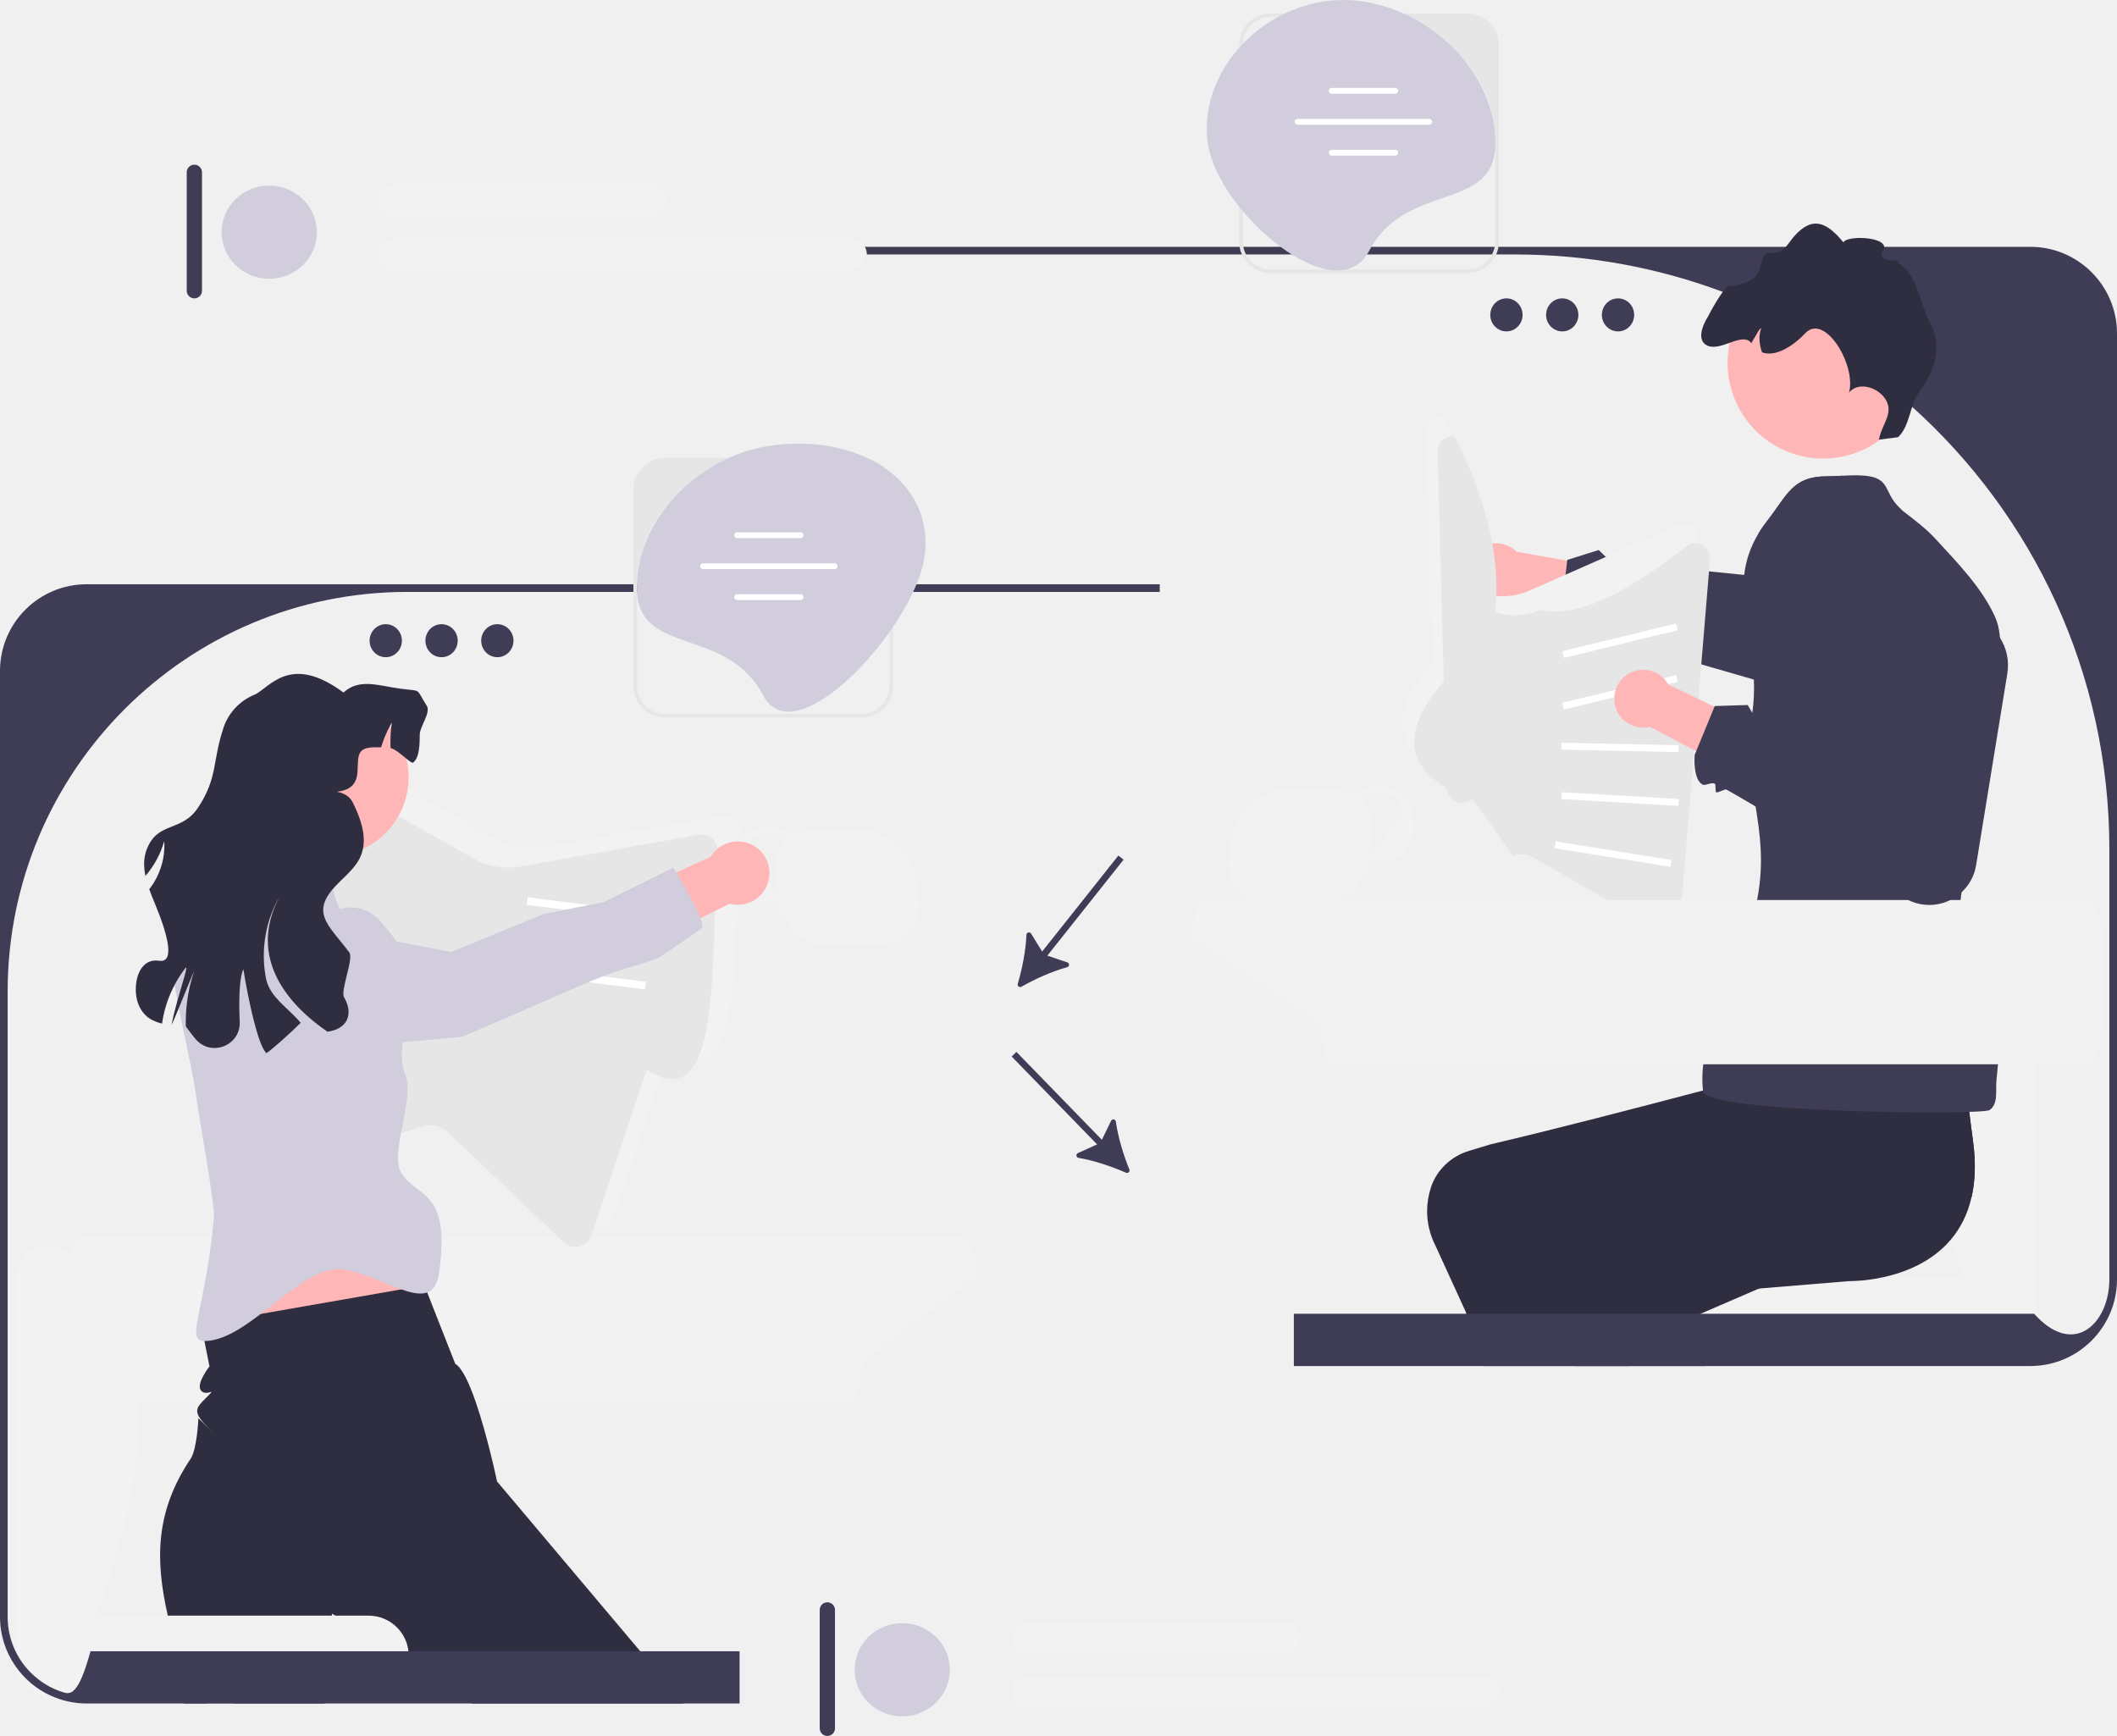
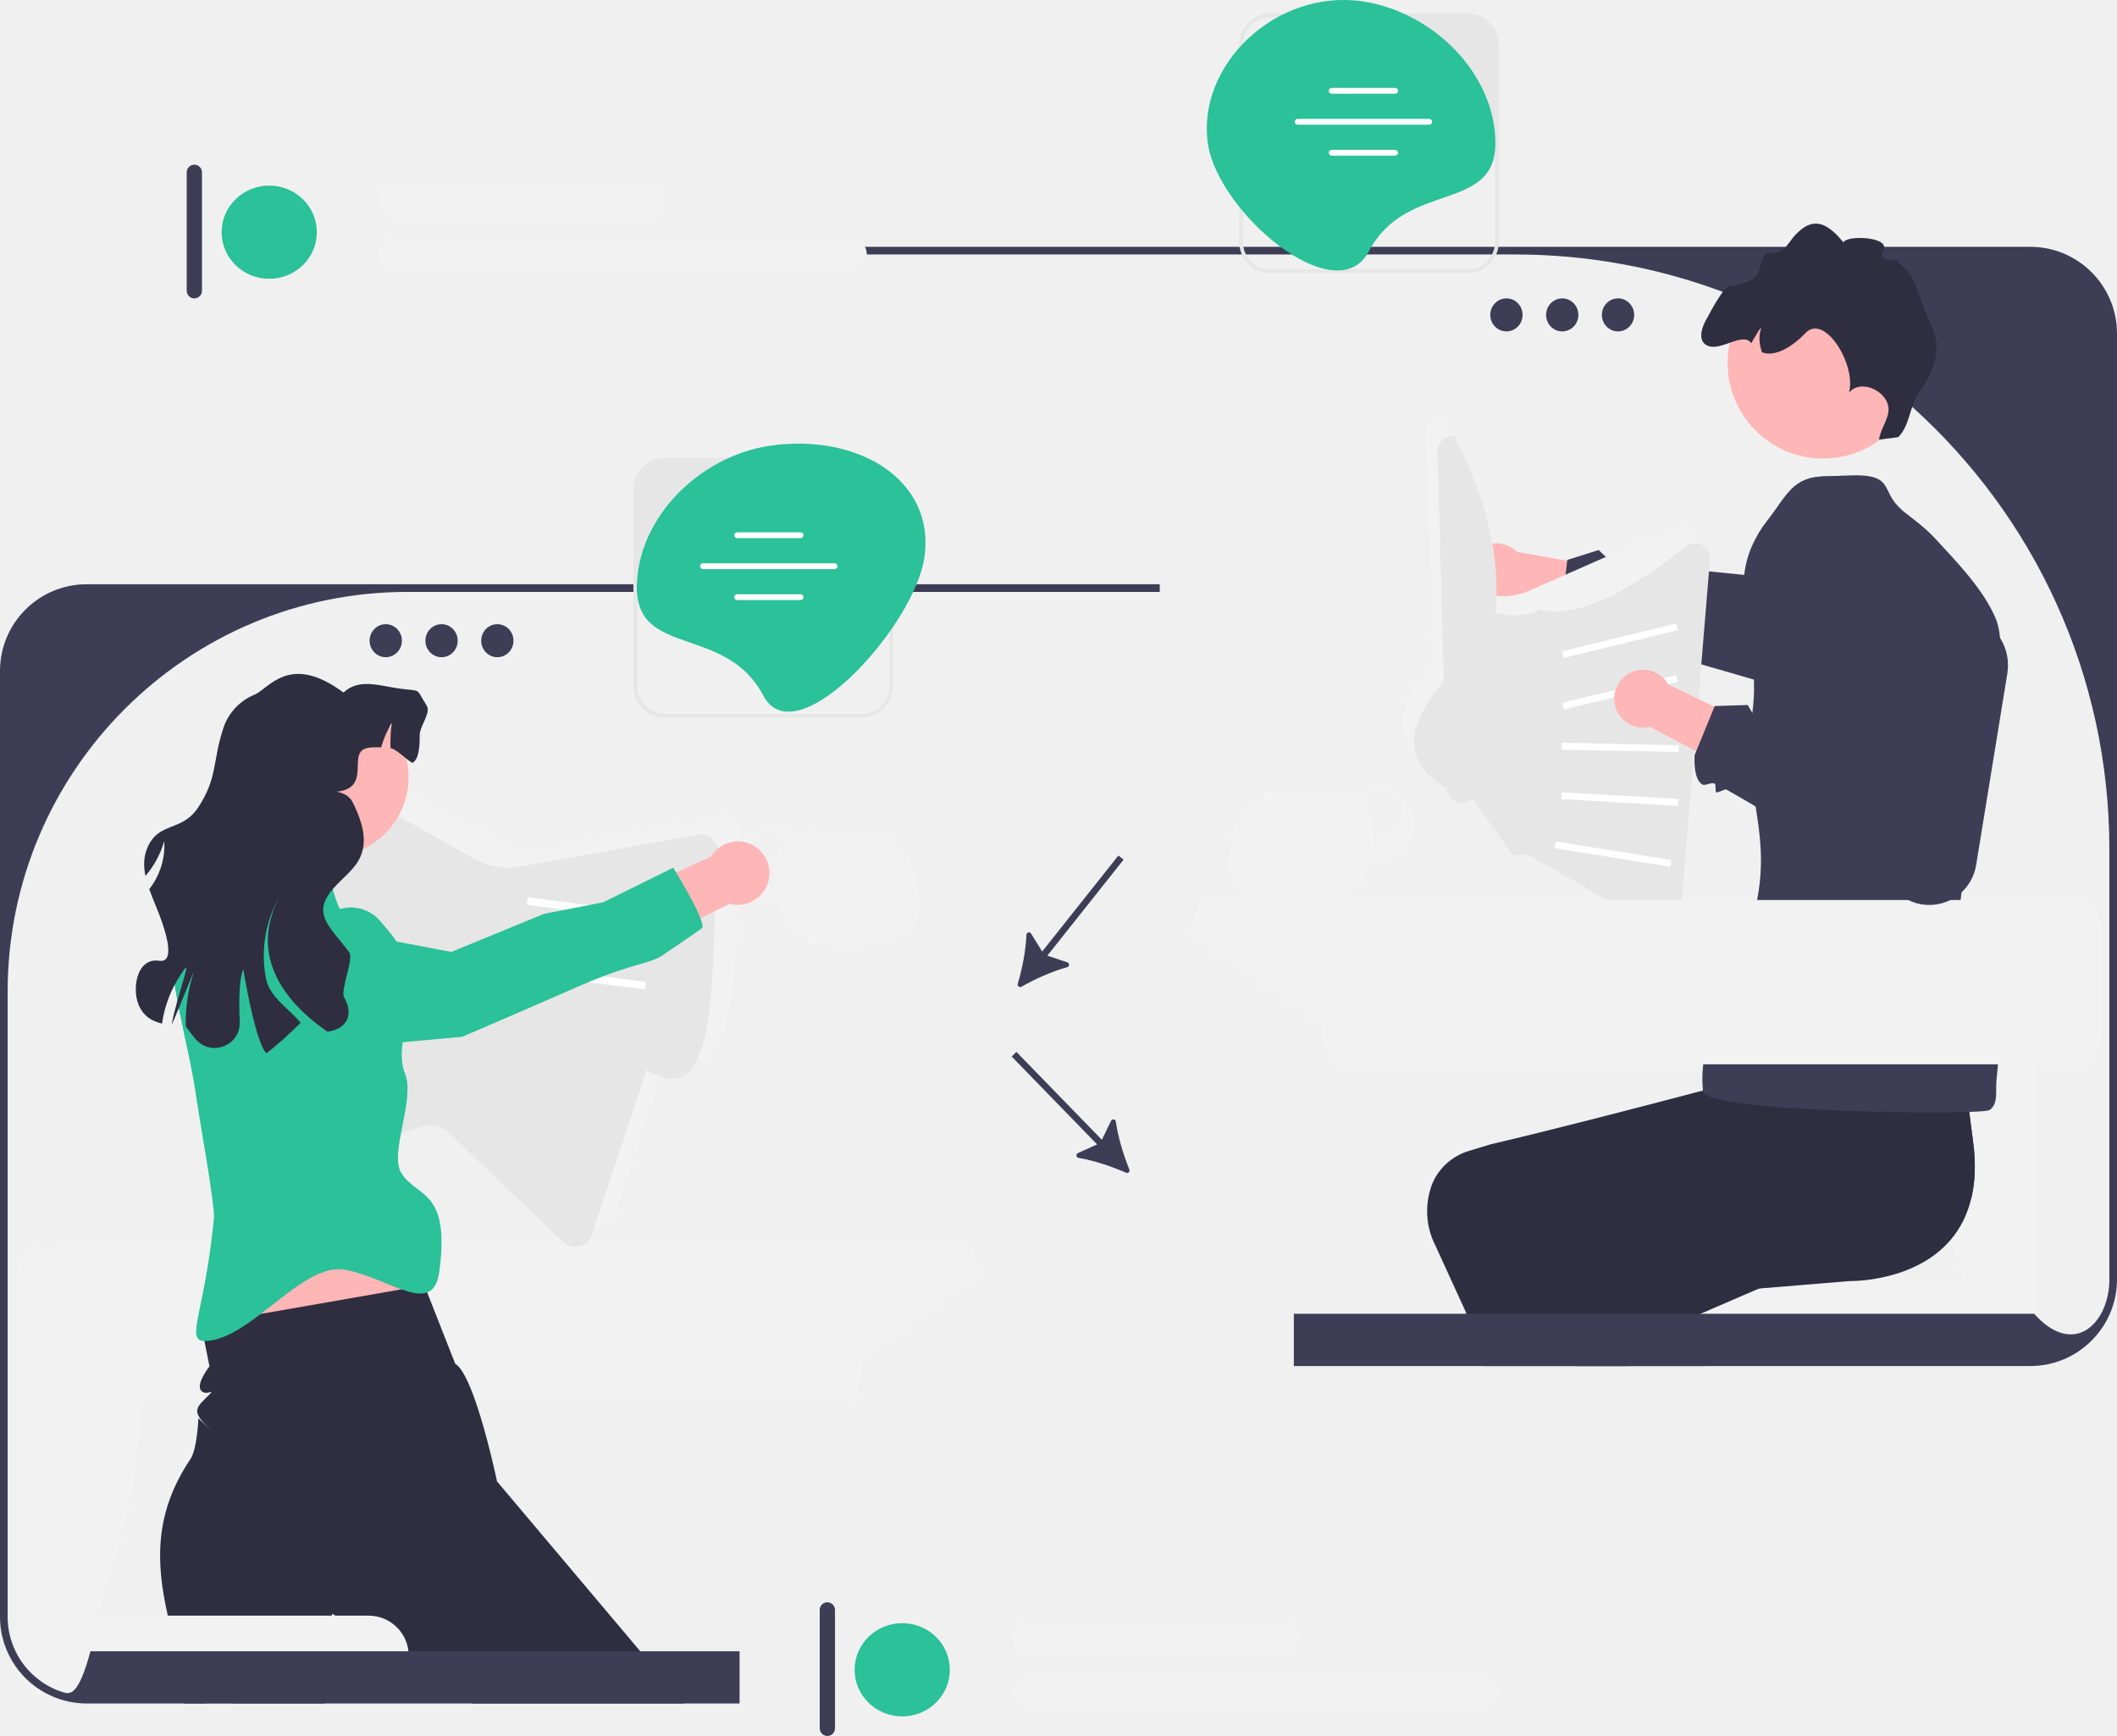
<svg xmlns="http://www.w3.org/2000/svg" width="554.225" height="454.457" viewBox="0 0 554.225 454.457">
  <g>
    <rect x="481.854" y="338.875" width="6.31" height="18.74" fill="#f2f2f2" />
    <path d="M520.157,353.291h-70.291c-5.226,0-9.462-4.236-9.462-9.462h0c0-5.226,4.236-9.462,9.462-9.462h70.291c5.226,0,9.462,4.236,9.462,9.462h0c0,5.226-4.236,9.462-9.462,9.462Z" fill="#f2f2f2" />
    <path d="M525.564,353.291h0c4.23,0,7.66-3.429,7.66-7.66v-91.018c0-4.23-3.429-7.66-7.66-7.66h0c-4.23,0-7.66,3.429-7.66,7.66-23.265,17.804-13.809,53.239,0,91.018,0,4.23,3.429,7.66,7.66,7.66v-0Z" fill="#f2f2f2" />
    <path d="M516.174,313.285c-1.04,4.66-3,8.34-5.46,11.24-5.01,5.93-12.11,8.62-17.71,9.84-5.03,1.1-8.85,1.01-8.85,1.01l-23.65,1.95-18.69,1.54-18.78,1.55c1.07,4.5,2.09,9.67,3.06,15.2,.11,.66,.23,1.33,.35,2h-38.14l-.64-2-3.92-12.15-7.95-17.37c-1.45-2.83-2.18-5.92-2.18-9.03,0-2.07,.33-4.13,.98-6.13,.01-.03,.01-.06,.02-.09,1.53-4.62,5.31-8.16,9.99-9.57l5.65-1.71c16.02-3.74,38.47-9.57,55.59-14.09,14.3-3.78,24.87-6.66,24.87-6.66l.03-.2,2.96-20.24,29.51-2.59,9.59-.85s-.21,1-.13,4.59c0,.22,0,.45,.01,.68,.02,.7,.05,1.5,.09,2.39,.01,.3,.03,.61,.05,.93,.03,.62,.07,1.28,.12,1.99,0,.05,0,.1,.01,.15,.05,.89,.12,1.86,.21,2.9,.02,.43,.06,.87,.1,1.32,.19,2.27,.43,4.87,.74,7.83,.02,.3,.05,.6,.09,.9,.04,.47,.09,.94,.14,1.42,.1,.84,.19,1.7,.29,2.6,.01,.09,.02,.17,.03,.26,.09,.79,.19,1.6,.28,2.44,.11,.91,.22,1.84,.34,2.79,.07,.64,.15,1.3,.24,1.98,.04,.32,.08,.65,.12,.98,.05,.35,.09,.71,.14,1.07,.08,.64,.16,1.3,.25,1.97,.19,1.49,.4,3.03,.61,4.63,.77,5.67,.55,10.48-.36,14.53Z" fill="#2f2e41" />
    <path d="M516.174,313.285l-7.73,3.34-41.09,17.74-6.85,2.96-16.82,7.26c.48,2.53,.99,5.03,1.54,7.49,.26,1.19,.52,2.37,.8,3.54,.16,.67,.31,1.33,.48,2h-34.04l-.26-2-.99-7.83c-1.97-1.76-3.13-5.13-3.83-8.71-.7-3.57-.95-7.38-1.12-10.02,0-.03,0-.07-.01-.1-.28-4.88,9.25-8.12,13.06-11.16l4.68-1.55c9.67-6.71,24.04-16.87,37.95-26.74,5.27-3.74,10.48-7.44,15.33-10.89,15.08-10.74,26.82-19.13,26.82-19.13l-.88-3.7,9.59-.85s-.21,1-.13,4.59c0,.22,0,.45,.01,.68,.02,.71,.05,1.5,.09,2.39,.01,.3,.03,.61,.05,.93,.03,.62,.07,1.28,.12,1.99,0,.05,0,.1,.01,.15,.05,.89,.12,1.86,.21,2.9,.02,.43,.06,.87,.1,1.32,.18,2.27,.42,4.86,.74,7.83,.02,.3,.05,.6,.09,.9,.04,.47,.09,.94,.14,1.42,.1,.84,.19,1.71,.29,2.6,.01,.09,.02,.17,.03,.26,.09,.79,.19,1.6,.28,2.44,.11,.91,.22,1.84,.34,2.79,.08,.65,.16,1.31,.24,1.98,.04,.32,.08,.65,.12,.98,.05,.35,.09,.71,.14,1.07,.08,.64,.16,1.3,.25,1.97,.19,1.49,.4,3.03,.61,4.63,.77,5.67,.55,10.48-.36,14.53Z" fill="#2f2e41" />
    <path d="M522.328,265.208c1.57,6.71,.94,11.31,.32,17.87-.23,2.42,.56,5.9-1.79,7.53-2.01,1.37-74.32,.72-74.99-4.88-.76-6.33,.72-12.97,3.81-18.68,5.59-10.34,8.79-23,10.43-31.99,3.47-18.89-4.35-29.15-1.43-47.99,.5-3.21,.6-6.25,.48-9.16-.4-10.11-3.52-18.69-2.53-27.4,.41-3.58,1.51-7.18,3.78-10.92,.67-1.11,1.44-2.23,2.33-3.36,5.16-6.58,6.51-11.54,15.47-11.53,1.37,0,2.83-.09,4.31-.16,2.37-.13,4.79-.22,6.93,.16,5.14,.91,4,4.14,7.32,7.68l1.28,1.28c3.2,2.52,5.97,4.49,8.77,7.53,5.62,6.1,12.29,12.96,15.6,20.58,2.24,5.17,.88,13.07,.82,18.71-.07,7.25-2.31,13.34-4.18,20.25-1.63,6-2.06,12.3-3.17,18.43-1.43,7.93-2.73,15.75-3.39,23.74-.51,6.27,8.33-4.1,8.35,2.18,.02,6.51,0,13.83,1.48,20.13Z" fill="#3f3d56" />
    <g>
      <path d="M397.071,144.432l22.268,3.987-.503,13.039-23.393-5.053c-.638,.357-1.337,.63-2.088,.794-4.085,.893-8.121-1.695-9.014-5.781-.893-4.085,1.695-8.121,5.781-9.014,2.605-.569,5.187,.281,6.95,2.028h-0Z" fill="#ffb6b6" />
      <path d="M486.258,175.038c-.98,2-2.5,3.73-4.45,4.99-2.88,1.86-6.26,2.37-9.39,1.69-.38-.08-1.67-.44-3.65-1.02-.34-.1-.7-.2-1.08-.31-2.25-.65-5.18-1.51-8.53-2.48-3.32-.97-7.08-2.06-10.97-3.18l-.02,.01c-1.18-.36-2.4-.71-3.61-1.06h-.02c-9.05-2.57-18.52-5.19-25.42-6.87-.32-.09-1.98,1.5-2.29,1.42-.48-.12-.57-1.95-1.02-2.06-.97-.24-2.24,1.27-3.04,1.07-2.91-.71-4.07-6.9-4.07-6.9l.13-1.04,1.46-12.5,.02-.22,8.23-2.59,2.74,2.65,3.8-1.58,3.54,2.65,7.23,.72,3.12,.32,.21,.01,17.45,1.75,5.14,.52c-.41-2.08-.73-4.14-.96-6.17-.06-.57-.12-1.13-.16-1.69l-.01-.01c-.11-1.2-.18-2.38-.23-3.57,.67-1.11,1.44-2.23,2.33-3.36,5.16-6.58,6.51-11.54,15.47-11.53,1.37,0,2.83-.09,4.31-.16l2.31,20.46,2.54,22.5,.08,.73c.26,2.4-.17,4.75-1.19,6.81Z" fill="#3f3d56" />
    </g>
    <path d="M443.015,137.944c-1.14-.82-2.6-.97-3.89-.4l-38.86,17.13c-3.54,1.56-7.54,1.84-11.26,.79l-.57-.16c1.618-14.377-2.511-29.849-10.62-46.08-1.05-.14-2.1,.14-2.95,.8-1,.78-1.56,1.96-1.52,3.24l1.22,45.06,.41,14.96c-8.862,10.617-12.068,20.439,.76,28.01,.04,1.41,.81,2.67,2.05,3.35,1.24,.69,2.71,.67,3.93-.05l.79-.47,10.67,14.95c.71-.28,1.45-.42,2.2-.42,1.03,0,2.06,.26,2.98,.79l19.41,11.17,13.22,7.61c1.18,.68,2.61,.71,3.82,.08,1.21-.64,1.99-1.83,2.11-3.19l.37-4.5,1.23-14.8,2.02-24.42,.96-11.65,.15-1.74,3.02-36.51c.12-1.41-.5-2.74-1.65-3.55v-0Z" fill="#f2f2f2" />
    <path d="M446.015,142.944c-1.14-.82-2.6-.97-3.89-.4-14.057,10.823-27.651,19.498-38.86,17.13-3.54,1.56-7.54,1.84-11.26,.79l-.57-.16c1.618-14.377-2.511-29.849-10.62-46.08-1.05-.14-2.1,.14-2.95,.8-1,.78-1.56,1.96-1.52,3.24l1.22,45.06,.41,14.96c-8.862,10.617-12.068,20.439,.76,28.01,.04,1.41,.81,2.67,2.05,3.35,1.24,.69,2.71,.67,3.93-.05l.79-.47,10.67,14.95c.71-.28,1.45-.42,2.2-.42,1.03,0,2.06,.26,2.98,.79l19.41,11.17,13.22,7.61c1.18,.68,2.61,.71,3.82,.08,1.21-.64,1.99-1.83,2.11-3.19l.37-4.5,1.23-14.8,2.02-24.42,.96-11.65,.15-1.74,3.02-36.51c.12-1.41-.5-2.74-1.65-3.55v-0Z" fill="#e6e6e6" />
    <rect x="408.765" y="166.826" width="30.693" height="1.802" transform="translate(-27.62364 104.9719) rotate(-13.66881)" fill="#fff" />
    <rect x="408.765" y="180.343" width="30.693" height="1.802" transform="translate(-30.81797 105.3548) rotate(-13.66881)" fill="#fff" />
    <rect x="423.211" y="180.317" width="1.802" height="30.693" transform="translate(219.5529 615.5566) rotate(-88.79224)" fill="#fff" />
    <rect x="423.211" y="193.834" width="1.802" height="30.693" transform="translate(190.6712 620.4384) rotate(-86.67308)" fill="#fff" />
    <rect x="421.409" y="208.253" width="1.802" height="30.693" transform="translate(134.609 605.1364) rotate(-80.88143)" fill="#fff" />
    <path d="M315.591,235.615h231.094c1.987,0,3.598,4.564,3.598,10.193v22.614c0,5.629-1.611,10.193-3.598,10.193h-197.094c-1.987,0-3.598-4.564-3.598-10.193l-34-22.614c0-5.629,1.611-10.193,3.598-10.193h0Z" fill="#f2f2f2" />
    <path d="M481.565,91.203c-.16-.28-.33-.55-.51-.81-.17-.27-.36-.53-.55-.78-.09-.13-.18-.25-.28-.36-.9-1.15-1.9-2.08-2.92-2.64-.07-.04-.14-.08-.21-.11-.16-.09-.32-.16-.49-.22-.31-.12-.62-.21-.94-.25-.15-.02-.3-.03-.45-.03-.11,0-.22,.01-.33,.02-.06,.01-.13,.02-.2,.03-.08,.01-.17,.03-.25,.05-.09,.02-.18,.05-.26,.08-.08,.03-.17,.06-.25,.1-.09,.04-.18,.08-.26,.13-.09,.05-.17,.1-.25,.15-.09,.06-.17,.12-.25,.18,3.06,1.73,6.06,3.57,8.98,5.5-.18-.36-.37-.7-.58-1.04v0Z" fill="#3f3d56" />
    <path d="M481.565,91.203c-.16-.28-.33-.55-.51-.81-.17-.27-.36-.53-.55-.78-.09-.13-.18-.25-.28-.36-.9-1.15-1.9-2.08-2.92-2.64-.07-.04-.14-.08-.21-.11-.16-.09-.32-.16-.49-.22-.31-.12-.62-.21-.94-.25-.15-.02-.3-.03-.45-.03-.11,0-.22,.01-.33,.02-.06,.01-.13,.02-.2,.03-.08,.01-.17,.03-.25,.05-.09,.02-.18,.05-.26,.08-.08,.03-.17,.06-.25,.1-.09,.04-.18,.08-.26,.13-.09,.05-.17,.1-.25,.15-.09,.06-.17,.12-.25,.18,3.06,1.73,6.06,3.57,8.98,5.5-.18-.36-.37-.7-.58-1.04v0Z" fill="#3f3d56" />
    <path d="M531.535,64.613H207.725v2h188.82c19.17,0,37.52,3.46,54.48,9.8h.01c2.33,.87,4.62,1.79,6.89,2.77,5.24,2.24,10.32,4.77,15.24,7.56,3.06,1.73,6.06,3.57,8.98,5.5,6.24,4.11,12.16,8.66,17.72,13.61l.01,.01c.25,.21,.49,.42,.73,.65,31.69,28.49,51.62,69.81,51.62,115.78v112.63c0,11.18-8.86,20.28-19,9.75-.23-.24-.46-.48-.69-.74h-193.81v13.68h192.81c12.51,0,22.69-10.18,22.69-22.69V87.303c0-12.51-10.18-22.69-22.69-22.69h0Z" fill="#3f3d56" />
    <path d="M481.565,91.203c-.16-.28-.33-.55-.51-.81-.17-.27-.36-.53-.55-.78-.09-.13-.18-.25-.28-.36-.9-1.15-1.9-2.08-2.92-2.64-.07-.04-.14-.08-.21-.11-.16-.09-.32-.16-.49-.22-.31-.12-.62-.21-.94-.25-.15-.02-.3-.03-.45-.03-.11,0-.22,.01-.33,.02-.06,.01-.13,.02-.2,.03-.08,.01-.17,.03-.25,.05-.09,.02-.18,.05-.26,.08-.08,.03-.17,.06-.25,.1-.09,.04-.18,.08-.26,.13-.09,.05-.17,.1-.25,.15-.09,.06-.17,.12-.25,.18,3.06,1.73,6.06,3.57,8.98,5.5-.18-.36-.37-.7-.58-1.04v0Z" fill="#3f3d56" />
    <path d="M481.565,91.203c-.16-.28-.33-.55-.51-.81-.17-.27-.36-.53-.55-.78-.09-.13-.18-.25-.28-.36-.9-1.15-1.9-2.08-2.92-2.64-.07-.04-.14-.08-.21-.11-.16-.09-.32-.16-.49-.22-.31-.12-.62-.21-.94-.25-.15-.02-.3-.03-.45-.03-.11,0-.22,.01-.33,.02-.06,.01-.13,.02-.2,.03-.08,.01-.17,.03-.25,.05-.09,.02-.18,.05-.26,.08-.08,.03-.17,.06-.25,.1-.09,.04-.18,.08-.26,.13-.09,.05-.17,.1-.25,.15-.09,.06-.17,.12-.25,.18,3.06,1.73,6.06,3.57,8.98,5.5-.18-.36-.37-.7-.58-1.04v0Z" fill="#3f3d56" />
    <path d="M481.565,91.203c-.16-.28-.33-.55-.51-.81-.17-.27-.36-.53-.55-.78-.09-.13-.18-.25-.28-.36-.9-1.15-1.9-2.08-2.92-2.64-.07-.04-.14-.08-.21-.11-.16-.09-.32-.16-.49-.22-.31-.12-.62-.21-.94-.25-.15-.02-.3-.03-.45-.03-.11,0-.22,.01-.33,.02-.06,.01-.13,.02-.2,.03-.08,.01-.17,.03-.25,.05-.09,.02-.18,.05-.26,.08-.08,.03-.17,.06-.25,.1-.09,.04-.18,.08-.26,.13-.09,.05-.17,.1-.25,.15-.09,.06-.17,.12-.25,.18,3.06,1.73,6.06,3.57,8.98,5.5-.18-.36-.37-.7-.58-1.04v0Z" fill="#3f3d56" />
    <path d="M474.271,119.859c.584,.07,1.167,.123,1.746,.149,1.803,.099,3.585-.004,5.301-.295,5.217-.836,9.956-3.307,13.612-6.93,3.866-3.823,6.512-8.926,7.227-14.735,1.675-13.713-8.089-26.204-21.801-27.879-13.516-1.661-25.836,7.792-27.803,21.19-.031,.207-.063,.406-.085,.613-1.675,13.721,8.08,26.205,21.802,27.888h-0Z" fill="#ffb6b6" />
    <path d="M446.915,90.44c3.552,1.757,9.356-3.766,11.579-.589,.361-.687,.76-1.351,1.154-1.979,.357-.562,.867-1.761,1.457-1.967-.747,1.802-.582,4.242,.193,6.333,3.504,1.309,8.091-1.589,11.334-5.017,5.092-5.375,13.407,8.408,11.441,15.541,2.502-3.055,7.932-1.332,9.772,2.161,1.839,3.485-1.268,6.277-1.933,10.164l5.016-.637c3.165-3.082,2.943-8.276,5.55-11.849,4.353-5.979,6.04-12.079,2.767-18.249-2.903-5.456-3.174-12.517-8.499-15.662,2.327-1.138-5.948,.64-3.737-3.068,2.22-3.699-9.613-4.149-10.384-2.167-3.381-4.047-6.792-6.715-10.951-3.472-4.085,3.19-3.662,6.543-8.46,6.243-2.251-.139-2.004,4.058-3.342,5.888-1.331,1.82-6.502,2.989-6.754,2.794-1.366-1.069-6.014,8.03-6.014,8.03,0,0-3.768,5.721-.187,7.501h0Z" fill="#2f2e41" />
    <g>
      <path d="M384.145,3.503h-51.49c-4.55,0-8.25,3.71-8.25,8.26V63.253c0,.46,.04,.92,.11,1.36,.12,.7,.32,1.37,.6,2,1.29,2.88,4.19,4.89,7.54,4.89h51.49c3.35,0,6.25-2.01,7.54-4.89,.29-.63,.49-1.3,.6-2,.08-.44,.12-.9,.12-1.36V11.763c0-4.55-3.71-8.26-8.26-8.26Zm6.45,63.11c-1.21,2.33-3.64,3.92-6.45,3.92h-51.49c-2.81,0-5.24-1.59-6.45-3.92-.33-.62-.57-1.29-.7-2-.09-.44-.13-.9-.13-1.36V11.763c0-.11,0-.21,.02-.31v-.01c.16-3.88,3.35-6.97,7.26-6.97h25.96c9.55,0,18.15,4.09,24.15,10.61,.03,.04,.06,.07,.09,.1l.05,.05c4.08,4.48,6.93,10.12,8.02,16.35,.04,.24,.09,.47,.12,.71,.01,.05,.01,.1,.02,.14,.24,1.59,.36,3.21,.36,4.86v25.96c0,.46-.04,.92-.13,1.36-.13,.71-.37,1.38-.7,2v-0Z" fill="#e6e6e6" />
-       <path d="M391.489,37.507c0-18.275-16.37-34.261-34.425-37.091-22.853-3.582-43.864,16.558-40.84,37.199,2.649,18.082,33.686,44.309,42.175,28.125,9.714-18.519,33.09-9.958,33.09-28.233Z" fill="#d2cddd" />
+       <path d="M391.489,37.507c0-18.275-16.37-34.261-34.425-37.091-22.853-3.582-43.864,16.558-40.84,37.199,2.649,18.082,33.686,44.309,42.175,28.125,9.714-18.519,33.09-9.958,33.09-28.233Z" fill="#2bc199" />
      <g>
        <path d="M365.255,23.014h-16.62c-.42,0-.76,.34-.76,.76s.34,.76,.76,.76h16.62c.42,0,.76-.34,.76-.76s-.34-.76-.76-.76Z" fill="#fff" />
        <path d="M365.255,39.224h-16.62c-.42,0-.76,.34-.76,.75,0,.42,.34,.77,.76,.77h16.62c.42,0,.76-.35,.76-.77,0-.41-.34-.75-.76-.75Z" fill="#fff" />
        <path d="M374.175,31.124h-34.46c-.42,0-.76,.34-.76,.76,0,.42,.34,.76,.76,.76h34.46c.42,0,.76-.34,.76-.76,0-.42-.34-.76-.76-.76Z" fill="#fff" />
      </g>
    </g>
    <g>
      <path d="M436.758,179.179l20.361,9.859-4.009,12.417-21.156-11.19c-.711,.172-1.457,.245-2.225,.2-4.175-.245-7.36-3.828-7.115-8.003,.245-4.175,3.828-7.36,8.003-7.115,2.662,.156,4.918,1.673,6.142,3.832v-0Z" fill="#ffb6b6" />
      <path d="M523.585,166.954v-.01c-1.92-3.01-5.03-5.24-8.8-5.95l-2.84-.54c-7,13.06-13.47,26.4-14.68,42.58l-29.68-11.65-1.34-.52-2.69-3.51-4.09,.49-.72-1.24v-.01l-1.2-2.03-8.62,.27-.08,.19-.01,.01-4.2,10.22-.01,.01-.57,1.4-.4,.97s-.25,2.76,.36,5.06v.02c.3,1.15,.82,2.18,1.69,2.67,.72,.4,2.35-.71,3.22-.22,.4,.23-.01,2.03,.42,2.27,.28,.16,2.3-.92,2.59-.76,2.3,1.29,4.9,2.81,7.67,4.45,1.41,.84,2.86,1.7,4.34,2.6,15.42,9.27,33.75,20.93,35.27,21.73,.11,.06,.22,.11,.33,.16,2.76,1.37,6.02,1.71,9.17,.75,.66-.2,1.29-.45,1.88-.75,1.09-.53,2.08-1.22,2.94-2.03,1.98-1.82,3.33-4.28,3.8-7.05l8.18-50.22c.55-3.38-.22-6.68-1.93-9.36Z" fill="#3f3d56" />
    </g>
    <path d="M369.965,213.473c-.94-3.82-3.75-6.65-7.03-7.51-1.31-.36-2.7-.4-4.08-.06-1.48,.36-2.81,1.11-3.88,2.18-2.73-1.28-6.53-1.47-10.75-1.47h-7c-8.28,0-15,7-15,15-2.16,7.04,.51,11.87,5.42,14,2.67,1.16,6,1.52,9.58,1h7c2.43,.46,4.75,.06,6.82-1,3.65-1.86,6.52-5.76,7.79-10.55,.91,.32,1.86,.5,2.83,.5,.64,0,1.29-.08,1.93-.23,2.36-.58,4.32-2.15,5.52-4.41,1.18-2.23,1.48-4.87,.85-7.45Zm-7.62,5.51c-.69,1.31-1.7,2.31-2.92,2.92-.04,.4-.1,.8-.16,1.19,.45,.18,.24,.17-.14,.08-.66-.16-1.83-.59-1-.79,.45-.11,.89-.27,1.3-.48,.22-2.02,.18-4.14-.2-6.29,0-3.06-.92-5.08-2.49-6.42,.75-.65,1.62-1.11,2.59-1.35,.49-.12,.98-.18,1.46-.18,.61,0,1.19,.04,1.73,.14,2.33,.41,3.97,1.78,4.71,4.81,.51,2.1-3.93,4.58-4.88,6.37Z" fill="#f2f2f2" />
  </g>
  <path d="M240,232.289c0-8-6.72-15-15-15h-7c-3.98,0-7.59,.17-10.27,1.26-.17,.07-.32,.14-.48,.21-1.08-1.07-2.4-1.82-3.88-2.18-2.67-.65-5.39,.1-7.51,1.82-1.7,1.37-3.02,3.36-3.6,5.75-.63,2.58-.33,5.22,.85,7.45,.61,1.15,1.41,2.11,2.37,2.86,.92,.73,1.99,1.26,3.15,1.55,.64,.15,1.29,.23,1.93,.23,.97,0,1.92-.18,2.83-.5,.83,3.15,2.36,5.91,4.34,7.96,2.75,2.85,6.37,4.33,10.27,3.59h7c10.18,1.47,18.33-4.14,15-15Zm-37-6c-.38,2.15-.42,4.27-.2,6.29,.41,.21,.85,.37,1.3,.48,1.31,.32-2.36,1.19-1.14,.71-.06-.39-.12-.79-.16-1.19-.84-.42-1.57-1.02-2.17-1.78-.28-.35-.53-.73-.75-1.14-.95-1.79-5.39-4.27-4.88-6.37,.51-2.07,1.44-3.37,2.72-4.11,0-.01,.01-.01,.01-.01,1.02-.59,2.26-.83,3.7-.83,.49,0,.98,.06,1.47,.18,.97,.24,1.84,.7,2.59,1.35-1.57,1.34-2.49,3.36-2.49,6.42Z" fill="#f2f2f2" />
  <path d="M20.984,323.957H252.078c1.987,0,3.598,4.564,3.598,10.193l-30,22.614c0,5.629-1.611,10.193-3.598,10.193H20.984c-1.987,0-3.598-4.564-3.598-10.193v-22.614c0-5.629,1.611-10.193,3.598-10.193Z" fill="#f2f2f2" />
  <g>
    <path d="M116.51,222.749l4.072,27.084-15.147,4.485-3.286-28.788c-.657-.592-1.241-1.289-1.721-2.087-2.61-4.338-1.208-9.971,3.13-12.581s9.971-1.208,12.581,3.13c1.664,2.767,1.691,6.057,.371,8.757Z" fill="#ffb6b6" />
-     <path d="M124.909,261.137c1.08,12.23-6.19,6.88-11.91,18.82-2.17,4.53-8.61,3.86-11,8-3.64,6.3-.29,34.59-6.75,38.07-6.49,3.5-9.54-6.62-14.67-11.83-5.02-5.1-10.9-3.1-15.19-8.79-4.32-5.71-9.21-10.8-13.53-16.48-.09-.11-.17-.23-.25-.34-1.98-15.58-8.43-33.93-5.73-42.21,3.57-1.3,7.42-2.17,10.43-2.14,5.54,.07,3.2,3.09,7.96,5.47,4,2,8.94,12.46,12.8,14.79,2.75,1.65,9.54,14.76,13.09,13.63,5.81-1.85,11.53-28.6,10.17-33.5-1.15-4.09-6.89-9.21-7.05-13.33-.01-.15-.01-.31,0-.46,5.77,2.07,16.49-3.21,22.4-1.3,4.22,1.37,9.2,6.52,9.49,10.91,.3,4.5-.66,16.18-.26,20.69Z" fill="#d2cddd" />
+     <path d="M124.909,261.137c1.08,12.23-6.19,6.88-11.91,18.82-2.17,4.53-8.61,3.86-11,8-3.64,6.3-.29,34.59-6.75,38.07-6.49,3.5-9.54-6.62-14.67-11.83-5.02-5.1-10.9-3.1-15.19-8.79-4.32-5.71-9.21-10.8-13.53-16.48-.09-.11-.17-.23-.25-.34-1.98-15.58-8.43-33.93-5.73-42.21,3.57-1.3,7.42-2.17,10.43-2.14,5.54,.07,3.2,3.09,7.96,5.47,4,2,8.94,12.46,12.8,14.79,2.75,1.65,9.54,14.76,13.09,13.63,5.81-1.85,11.53-28.6,10.17-33.5-1.15-4.09-6.89-9.21-7.05-13.33-.01-.15-.01-.31,0-.46,5.77,2.07,16.49-3.21,22.4-1.3,4.22,1.37,9.2,6.52,9.49,10.91,.3,4.5-.66,16.18-.26,20.69Z" fill="#2bc199" />
  </g>
  <path d="M192.92,215.035c-1.05-1.21-2.62-1.77-4.2-1.49l-46.39,8.29c-4.19,.76-8.56,.02-12.27-2.07l-6.88-3.87-12.88-7.25-2.5-1.4-10.48-5.9-3.29-1.85c-1.26-.71-2.75-.78-4.07-.18-1.32,.59-2.25,1.75-2.55,3.16l-3.25,15.19-.24,1.09-1.83,8.57-4.58,21.35-.72,3.39-.32,1.47-2.34,10.95-.44,2.02-6.21,29.01-.54,2.51c-.3,1.41,.06,2.83,1,3.89,.1,.13,.22,.25,.35,.37,1.19,1.1,2.82,1.47,4.36,1l1.3-.4,9.79-2.97,22.43-6.8,4.8-1.46,5.9-1.79c.62-.19,1.25-.28,1.88-.28,1.65,0,3.27,.62,4.49,1.79l29,27.58,1.28,1.22c1.12,1.07,2.69,1.48,4.19,1.1,1.29-.32,2.34-1.16,2.92-2.32,.11-.2,.2-.41,.27-.63l8.11-24.4,1.39-4.18,4.52-13.6,.36-1.08c19.835,12.668,16.62-27.329,18.51-55.66,.51-1.52,.18-3.16-.87-4.37Z" fill="#f2f2f2" />
  <path d="M186.92,220.035c-1.05-1.21-2.62-1.77-4.2-1.49l-46.39,8.29c-4.19,.76-8.56,.02-12.27-2.07l-6.88-3.87-12.88-7.25-2.5-1.4-10.48-5.9-3.29-1.85c-1.26-.71-2.75-.78-4.07-.18-1.32,.59-2.25,1.75-2.55,3.16l-3.25,15.19-.24,1.09-1.83,8.57-4.58,21.35-.72,3.39-.32,1.47-2.34,10.95-.44,2.02-6.21,29.01-.54,2.51c-.3,1.41,.06,2.83,1,3.89,.1,.13,.22,.25,.35,.37,1.19,1.1,2.82,1.47,4.36,1l1.3-.4,9.79-2.97,22.43-6.8,4.8-1.46,5.9-1.79c.62-.19,1.25-.28,1.88-.28,1.65,0,3.27,.62,4.49,1.79l29,27.58,1.28,1.22c1.12,1.07,2.69,1.48,4.19,1.1,1.29-.32,2.34-1.16,2.92-2.32,.11-.2,.2-.41,.27-.63l8.11-24.4,1.39-4.18,4.52-13.6,.36-1.08c19.835,12.668,16.62-27.329,18.51-55.66,.51-1.52,.18-3.16-.87-4.37Z" fill="#e6e6e6" />
  <polygon points="55.993 307.667 56.943 347.875 113.931 346.306 102.414 301.804 55.993 307.667" fill="#ffb6b6" />
  <path d="M123.52,445.957c.69-3.26-1.53-.62-3.03-2l-.12-.12c-1.63-1.81-3.68-2.62-3.65-4.87,.03-2.25-3.89-.24-6.09-2.44-.47-.47-1.81-1.38-3.64-2.52-5.69-3.54-16.06-9.32-19.17-11.05-.58-.32-.91-.5-.91-.5,0,0-.01,.17-.04,.5-.17,2.09-.87,10.56-1.72,21-.05,.66-.1,1.33-.16,2H48.15c.04-.68,.06-1.35,.07-2,.06-3.12-.2-6.03-.92-8.46-1.3-4.37-2.46-8.53-3.37-12.54-3.33-14.61-3.29-27.27,5.97-41.06,1.71-2.54,2.04-10.63,2.04-10.63,0,0,3.15,3.12,3.96,3.9-.2-.21-.6-.61-1.26-1.27-3.74-3.74-3.62-4.87-1.7-6.94,.34-.36,.73-.75,1.17-1.19,2.93-2.93,0,0-1.47-1.72-1.46-1.73,2.2-6.35,2.2-6.35l-1.39-6.96-.81-4.04,4.25-.74,11.38-1.99,42.84-7.48,.81,2.07,7.26,18.47c1.79,1.03,3.66,5.08,5.34,9.93,3.14,9.05,5.6,20.86,5.6,20.86l47.34,56.14,.46,.55c.4,.47,.77,.96,1.12,1.45h-55.52Z" fill="#2f2e41" />
  <rect x="53.999" y="427.957" width="7" height="18" fill="#e6e6e6" />
  <path d="M18.499,422.957H96.499c5.799,0,10.5,4.701,10.5,10.5h0c0,5.799-4.701,10.5-10.5,10.5H18.499c-5.799,0-10.5-4.701-10.5-10.5h0c0-5.799,4.701-10.5,10.5-10.5Z" fill="#f2f2f2" />
  <path d="M12.5,443.957h-0c-4.694,0-8.5-3.806-8.5-8.5v-101c0-4.694,3.806-8.5,8.5-8.5h0c4.694,0,8.5,3.806,8.5,8.5,25.816,19.757,15.323,59.077,0,101,0,4.694-3.806,8.5-8.5,8.5v0Z" fill="#f2f2f2" />
-   <path d="M114.999,332.957c-1.648,12.086-13.19,1.44-24.8-.57-10.8-1.86-23.64,16.98-35.2,18.57-7.47,1.03-1.58-5.17,1-32,.33-3.45-3.88-26.32-4.39-30.37-1.98-15.58-8.43-33.93-5.73-42.21,.46-1.44,1.2-2.57,2.29-3.33,5.13-3.59,7.42-6.48,10.87-11.64,2.92-4.38,5.04-7.76,10.48-8.11,5.13-.33,10.94,.79,15.89,1.87,5.41,1.19-.73,.77,.59,3.79,.64,1.48,1.74,6.94,3,9h0c3.825-1.098,7.939,.132,10.535,3.147,3.02,3.508,5.741,6.73,7.615,11.733,2.82,7.48-4.29,20.79-1.15,28.12,2.83,6.62-4.09,20.73-1,26,3.92,6.71,13,4,10,26v-0Z" fill="#d2cddd" />
+   <path d="M114.999,332.957c-1.648,12.086-13.19,1.44-24.8-.57-10.8-1.86-23.64,16.98-35.2,18.57-7.47,1.03-1.58-5.17,1-32,.33-3.45-3.88-26.32-4.39-30.37-1.98-15.58-8.43-33.93-5.73-42.21,.46-1.44,1.2-2.57,2.29-3.33,5.13-3.59,7.42-6.48,10.87-11.64,2.92-4.38,5.04-7.76,10.48-8.11,5.13-.33,10.94,.79,15.89,1.87,5.41,1.19-.73,.77,.59,3.79,.64,1.48,1.74,6.94,3,9h0c3.825-1.098,7.939,.132,10.535,3.147,3.02,3.508,5.741,6.73,7.615,11.733,2.82,7.48-4.29,20.79-1.15,28.12,2.83,6.62-4.09,20.73-1,26,3.92,6.71,13,4,10,26v-0Z" fill="#2bc199" />
  <rect x="153.921" y="221.013" width="2" height="34.059" transform="translate(-100.7974 361.6248) rotate(-82.7367)" fill="#fff" />
  <rect x="152.078" y="230.841" width="2" height="34.059" transform="translate(-112.1575 368.382) rotate(-82.7367)" fill="#fff" />
  <rect x="151.078" y="238.841" width="2" height="34.059" transform="translate(-120.967 374.3786) rotate(-82.7367)" fill="#fff" />
  <circle cx="86.153" cy="203.45" r="20.816" fill="#ffb6b6" />
  <g>
    <path d="M186.037,224.313l-22.574,10.248,4.055,13.712,23.481-11.684c.774,.207,1.59,.308,2.432,.279,4.58-.155,8.168-3.994,8.013-8.574-.155-4.58-3.994-8.168-8.574-8.013-2.921,.099-5.433,1.699-6.833,4.031l-0,0Z" fill="#ffb6b6" />
-     <path d="M166.664,231.886l-8.701,4.306-15.549,3.051-21.079,8.654-3.197,1.308-14.752-2.802-10.215-1.952-3.366-.639-12.253-2.336-2.437-.152c-.667-.19-1.387-.372-2.177-.533-2.353-.496-5.173-.872-8.062-1.018-.87-.043-1.752-.067-2.626-.06-7.476,.019-14.646,1.785-14.822,7.118-.137,4.361,.732,8.528,2.406,12.287,.255,.571,.522,1.123,.811,1.673,3.543,6.742,9.762,11.919,17.329,14.024,1.65,.457,3.359,.761,5.118,.917l.365-.035,1.368-.12,2.245-.199,4.12-.372,32.347-2.904,3.866-.346,3.585-.326,.082-.038c4.578-1.963,17.214-7.384,29.97-12.994,11.691-5.147,16.623-5.781,20.103-7.144,.691-.27,1.321-.561,1.941-.928,.555-.339,10.703-7.263,10.759-7.402,.184-.428-.019-1.336-.479-2.531-1.306-3.444-4.659-9.165-6.352-11.974l-.771-1.263-9.576,4.735h-0Z" fill="#d2cddd" />
+     <path d="M166.664,231.886l-8.701,4.306-15.549,3.051-21.079,8.654-3.197,1.308-14.752-2.802-10.215-1.952-3.366-.639-12.253-2.336-2.437-.152c-.667-.19-1.387-.372-2.177-.533-2.353-.496-5.173-.872-8.062-1.018-.87-.043-1.752-.067-2.626-.06-7.476,.019-14.646,1.785-14.822,7.118-.137,4.361,.732,8.528,2.406,12.287,.255,.571,.522,1.123,.811,1.673,3.543,6.742,9.762,11.919,17.329,14.024,1.65,.457,3.359,.761,5.118,.917l.365-.035,1.368-.12,2.245-.199,4.12-.372,32.347-2.904,3.866-.346,3.585-.326,.082-.038c4.578-1.963,17.214-7.384,29.97-12.994,11.691-5.147,16.623-5.781,20.103-7.144,.691-.27,1.321-.561,1.941-.928,.555-.339,10.703-7.263,10.759-7.402,.184-.428-.019-1.336-.479-2.531-1.306-3.444-4.659-9.165-6.352-11.974l-.771-1.263-9.576,4.735h-0Z" fill="#2bc199" />
  </g>
  <path d="M22.69,152.954c-12.531,0-22.69,10.159-22.69,22.69v247.62c0,4.78,1.49,9.23,4.03,12.89,2.32,3.36,5.53,6.06,9.28,7.76h.03c2.86,1.31,6.01,2.04,9.35,2.04H193.62v-13.68H23.69c-3.18,11.68-5.29,11.34-7.26,10.71-2.36-.74-4.54-1.9-6.44-3.4-.02,0-.02-.01-.02-.02-2.54-1.96-4.58-4.49-5.97-7.42-1.28-2.69-2-5.7-2-8.88v-163.642c0-57.806,46.861-104.668,104.668-104.668h196.952v-2H22.69v-0Z" fill="#3f3d56" />
  <path d="M109.89,192.295c-.01,2.14-.02,6.35-1.87,7.41l-.48-.23c-.32-.2-.72-.51-1.15-.86-1.32-1.08-3-2.57-4.15-2.77-.06-1.8-.01-3.6,.17-5.39,.05-.43,.1-.86,.16-1.29-.17,.29-.33,.58-.49,.88-.95,1.78-1.73,3.66-2.3,5.59-1.9,.02-4.44-.24-5.47,1.35-1.49,2.31,.64,7.23-2.99,9.36-.77,.45-1.8,.78-3.17,.93,1.44,.23,3.27,.93,4.19,2.77,1.9,3.8,3.52,8.2,2.66,12.25-.13,.6-.31,1.19-.55,1.77-1.46,3.52-4.84,5.78-7.32,8.68-.05,.05-.09,.1-.13,.15-1.91,2.28-2.55,4.15-2.35,5.92,.36,3.25,3.53,6.15,6.8,10.51,1.21,1.62-2.4,10.03-1.37,11.77,1.05,1.74,1.61,3.94,.78,5.8-.89,1.98-2.89,2.86-5.11,3.2-6.34-4.35-11.79-9.89-14.24-16.42-2.12-5.64-2.01-12,1.69-18.98-3.55,6.14-4.89,13.52-3.73,20.52,.03,.25,.07,.49,.12,.73,.18,.94,.48,1.79,.88,2.59,1.79,3.57,5.51,5.93,8.25,9.22-1.15,1.16-3.03,2.93-4.86,4.56-1.56,1.4-3.1,2.68-4.11,3.39-.68-.63-1.39-2.18-2.06-4.2-.27-.81-.54-1.7-.79-2.63-1.57-5.63-2.85-12.89-3.18-15.12-.91,1.71-1.17,6.54-1.04,11.51,.02,.73,.05,1.46,.08,2.18,.29,6.26-7.46,9.34-11.54,4.59-.84-.99-1.7-2.1-2.58-3.35-.11-4.78,.57-9.58,2.07-14.11,.04-.13,.06-.19,.06-.21-.2,.29-2.3,5.51-3.95,9.53-.85,2.06-1.58,3.8-1.89,4.41,.31-1.85,.9-4.13,1.52-6.36,1.41-5.01,3-9.72,2.01-8.42-1.01,1.33-1.92,2.75-2.7,4.23-1.56,2.91-2.65,6.08-3.2,9.34-.05,.29-.1,.58-.13,.88-.91-.23-1.79-.55-2.63-.97-2.65-1.37-4.08-4.24-4.23-7.23-.24-4.68,1.83-8.92,6.09-8.26,1.62,.25,2.3-.71,2.39-2.28,.22-3.25-2.03-9.13-3.34-12.29-.56-1.35-1.14-2.75-1.64-4.16,2.77-3.53,4.24-8.09,3.92-12.57-.95,3.34-2.64,6.46-4.91,9.09-.49-2.36-.53-4.72,.34-6.97,2.91-7.48,9.12-4.31,13.51-11.03,5.13-7.85,3.62-11.95,6.6-20.85,1.28-3.84,4.31-7.06,8.07-8.58,3.76-1.51,9.12-11.12,23.33-.57,.23-.21,.46-.41,.7-.59,4.03-3.04,8.99-1.1,14.3-.41,5.62,.73,3.76-.34,6.79,4.45,1.14,1.81-1.81,5.4-1.83,7.54v-0Z" fill="#2f2e41" />
  <g>
    <path d="M231.64,122.524c0-.007-.003-.01-.01-.01-1.11-1.22-2.59-2.1-4.26-2.47h-.01c-.58-.13-1.17-.2-1.79-.2h-51.49c-4.55,0-8.26,3.71-8.26,8.26v51.49c0,4.55,3.71,8.25,8.26,8.25h51.49c4.55,0,8.25-3.7,8.25-8.25v-51.49c0-2.15-.82-4.11-2.18-5.58Zm1.21,57.07c0,4.02-3.26,7.28-7.28,7.28h-51.49c-4.02,0-7.28-3.26-7.28-7.28v-25.96c0-.23,0-.45,.01-.68,.03-1.46,.15-2.9,.37-4.32,.03-.24,.08-.47,.12-.71,1.09-6.23,3.94-11.87,8.02-16.35l.05-.05c6-6.58,14.64-10.71,24.24-10.71h25.96c4.02,0,7.28,3.27,7.28,7.29v51.49Z" fill="#e6e6e6" />
-     <path d="M166.734,153.849c0-18.275,16.37-34.261,34.425-37.091,22.853-3.582,43.864,8.558,40.84,29.199-2.649,18.082-33.686,52.309-42.175,36.125-9.714-18.519-33.09-9.958-33.09-28.233h-0Z" fill="#d2cddd" />
+     <path d="M166.734,153.849c0-18.275,16.37-34.261,34.425-37.091,22.853-3.582,43.864,8.558,40.84,29.199-2.649,18.082-33.686,52.309-42.175,36.125-9.714-18.519-33.09-9.958-33.09-28.233h-0Z" fill="#2bc199" />
    <g>
      <path d="M209.59,139.355h-16.62c-.42,0-.76,.34-.76,.76s.34,.76,.76,.76h16.62c.42,0,.76-.34,.76-.76s-.34-.76-.76-.76Z" fill="#fff" />
      <path d="M209.59,155.565h-16.62c-.42,0-.76,.34-.76,.75,0,.42,.34,.77,.76,.77h16.62c.42,0,.76-.35,.76-.77,0-.41-.34-.75-.76-.75Z" fill="#fff" />
      <path d="M218.51,147.465h-34.46c-.42,0-.76,.34-.76,.76,0,.42,.34,.76,.76,.76h34.46c.42,0,.76-.34,.76-.76,0-.42-.34-.76-.76-.76Z" fill="#fff" />
    </g>
  </g>
  <g>
    <path d="M50.881,43.113c-1.103,0-2,.897-2,2v31c0,1.103,.897,2,2,2s2-.897,2-2v-31c0-1.103-.897-2-2-2Z" fill="#3f3d56" />
    <g>
-       <ellipse cx="70.483" cy="60.783" rx="12.463" ry="12.201" fill="#d2cddd" />
+       <ellipse cx="70.483" cy="60.783" rx="12.463" ry="12.201" fill="#2bc199" />
      <path d="M170.395,56.609H103.31c-2.301,0-4.174-1.872-4.174-4.174s1.873-4.174,4.174-4.174h67.085c2.301,0,4.174,1.872,4.174,4.174s-1.873,4.174-4.174,4.174Z" fill="#f2f2f2" />
      <path d="M222.749,70.736H103.31c-2.301,0-4.174-1.872-4.174-4.174s1.873-4.174,4.174-4.174h119.438c2.301,0,4.174,1.872,4.174,4.174s-1.873,4.174-4.174,4.174Z" fill="#f2f2f2" />
    </g>
  </g>
  <g>
    <path d="M216.599,419.457c-1.103,0-2,.897-2,2v31c0,1.103,.897,2,2,2s2-.897,2-2v-31c0-1.103-.897-2-2-2Z" fill="#3f3d56" />
    <g>
-       <ellipse cx="236.2" cy="437.127" rx="12.463" ry="12.201" fill="#d2cddd" />
+       <ellipse cx="236.2" cy="437.127" rx="12.463" ry="12.201" fill="#2bc199" />
      <path d="M336.113,432.953h-67.085c-2.301,0-4.174-1.873-4.174-4.174s1.873-4.174,4.174-4.174h67.085c2.301,0,4.174,1.873,4.174,4.174s-1.873,4.174-4.174,4.174Z" fill="#f2f2f2" />
      <path d="M388.467,447.08h-119.438c-2.301,0-4.174-1.873-4.174-4.174s1.873-4.174,4.174-4.174h119.438c2.301,0,4.174,1.873,4.174,4.174s-1.873,4.174-4.174,4.174Z" fill="#f2f2f2" />
    </g>
  </g>
  <g>
    <ellipse cx="100.99" cy="167.727" rx="4.228" ry="4.323" fill="#3f3d56" />
    <ellipse cx="115.597" cy="167.727" rx="4.228" ry="4.323" fill="#3f3d56" />
    <ellipse cx="130.204" cy="167.727" rx="4.228" ry="4.323" fill="#3f3d56" />
  </g>
  <g>
    <ellipse cx="394.38" cy="82.435" rx="4.228" ry="4.323" fill="#3f3d56" />
    <ellipse cx="408.987" cy="82.435" rx="4.228" ry="4.323" fill="#3f3d56" />
    <ellipse cx="423.594" cy="82.435" rx="4.228" ry="4.323" fill="#3f3d56" />
  </g>
  <path d="M266.449,257.553c-.168,.571,.438,1.052,.956,.759,3.617-2.043,8.039-4.037,11.981-5.113,.631-.172,.652-1.056,.031-1.264l-5.225-1.755,19.955-25.127-1.359-1.079-19.955,25.127-2.894-4.693c-.343-.557-1.2-.337-1.224,.317-.155,4.084-1.095,8.842-2.266,12.829Z" fill="#3f3d56" />
  <path d="M294.787,307.005c.545,.239,1.099-.299,.875-.851-1.564-3.848-2.975-8.489-3.538-12.537-.09-.648-.964-.781-1.25-.193l-2.409,4.958-22.367-23.006-1.244,1.21,22.367,23.006-5.025,2.27c-.596,.269-.488,1.147,.158,1.255,4.03,.676,8.63,2.218,12.433,3.889Z" fill="#3f3d56" />
</svg>
